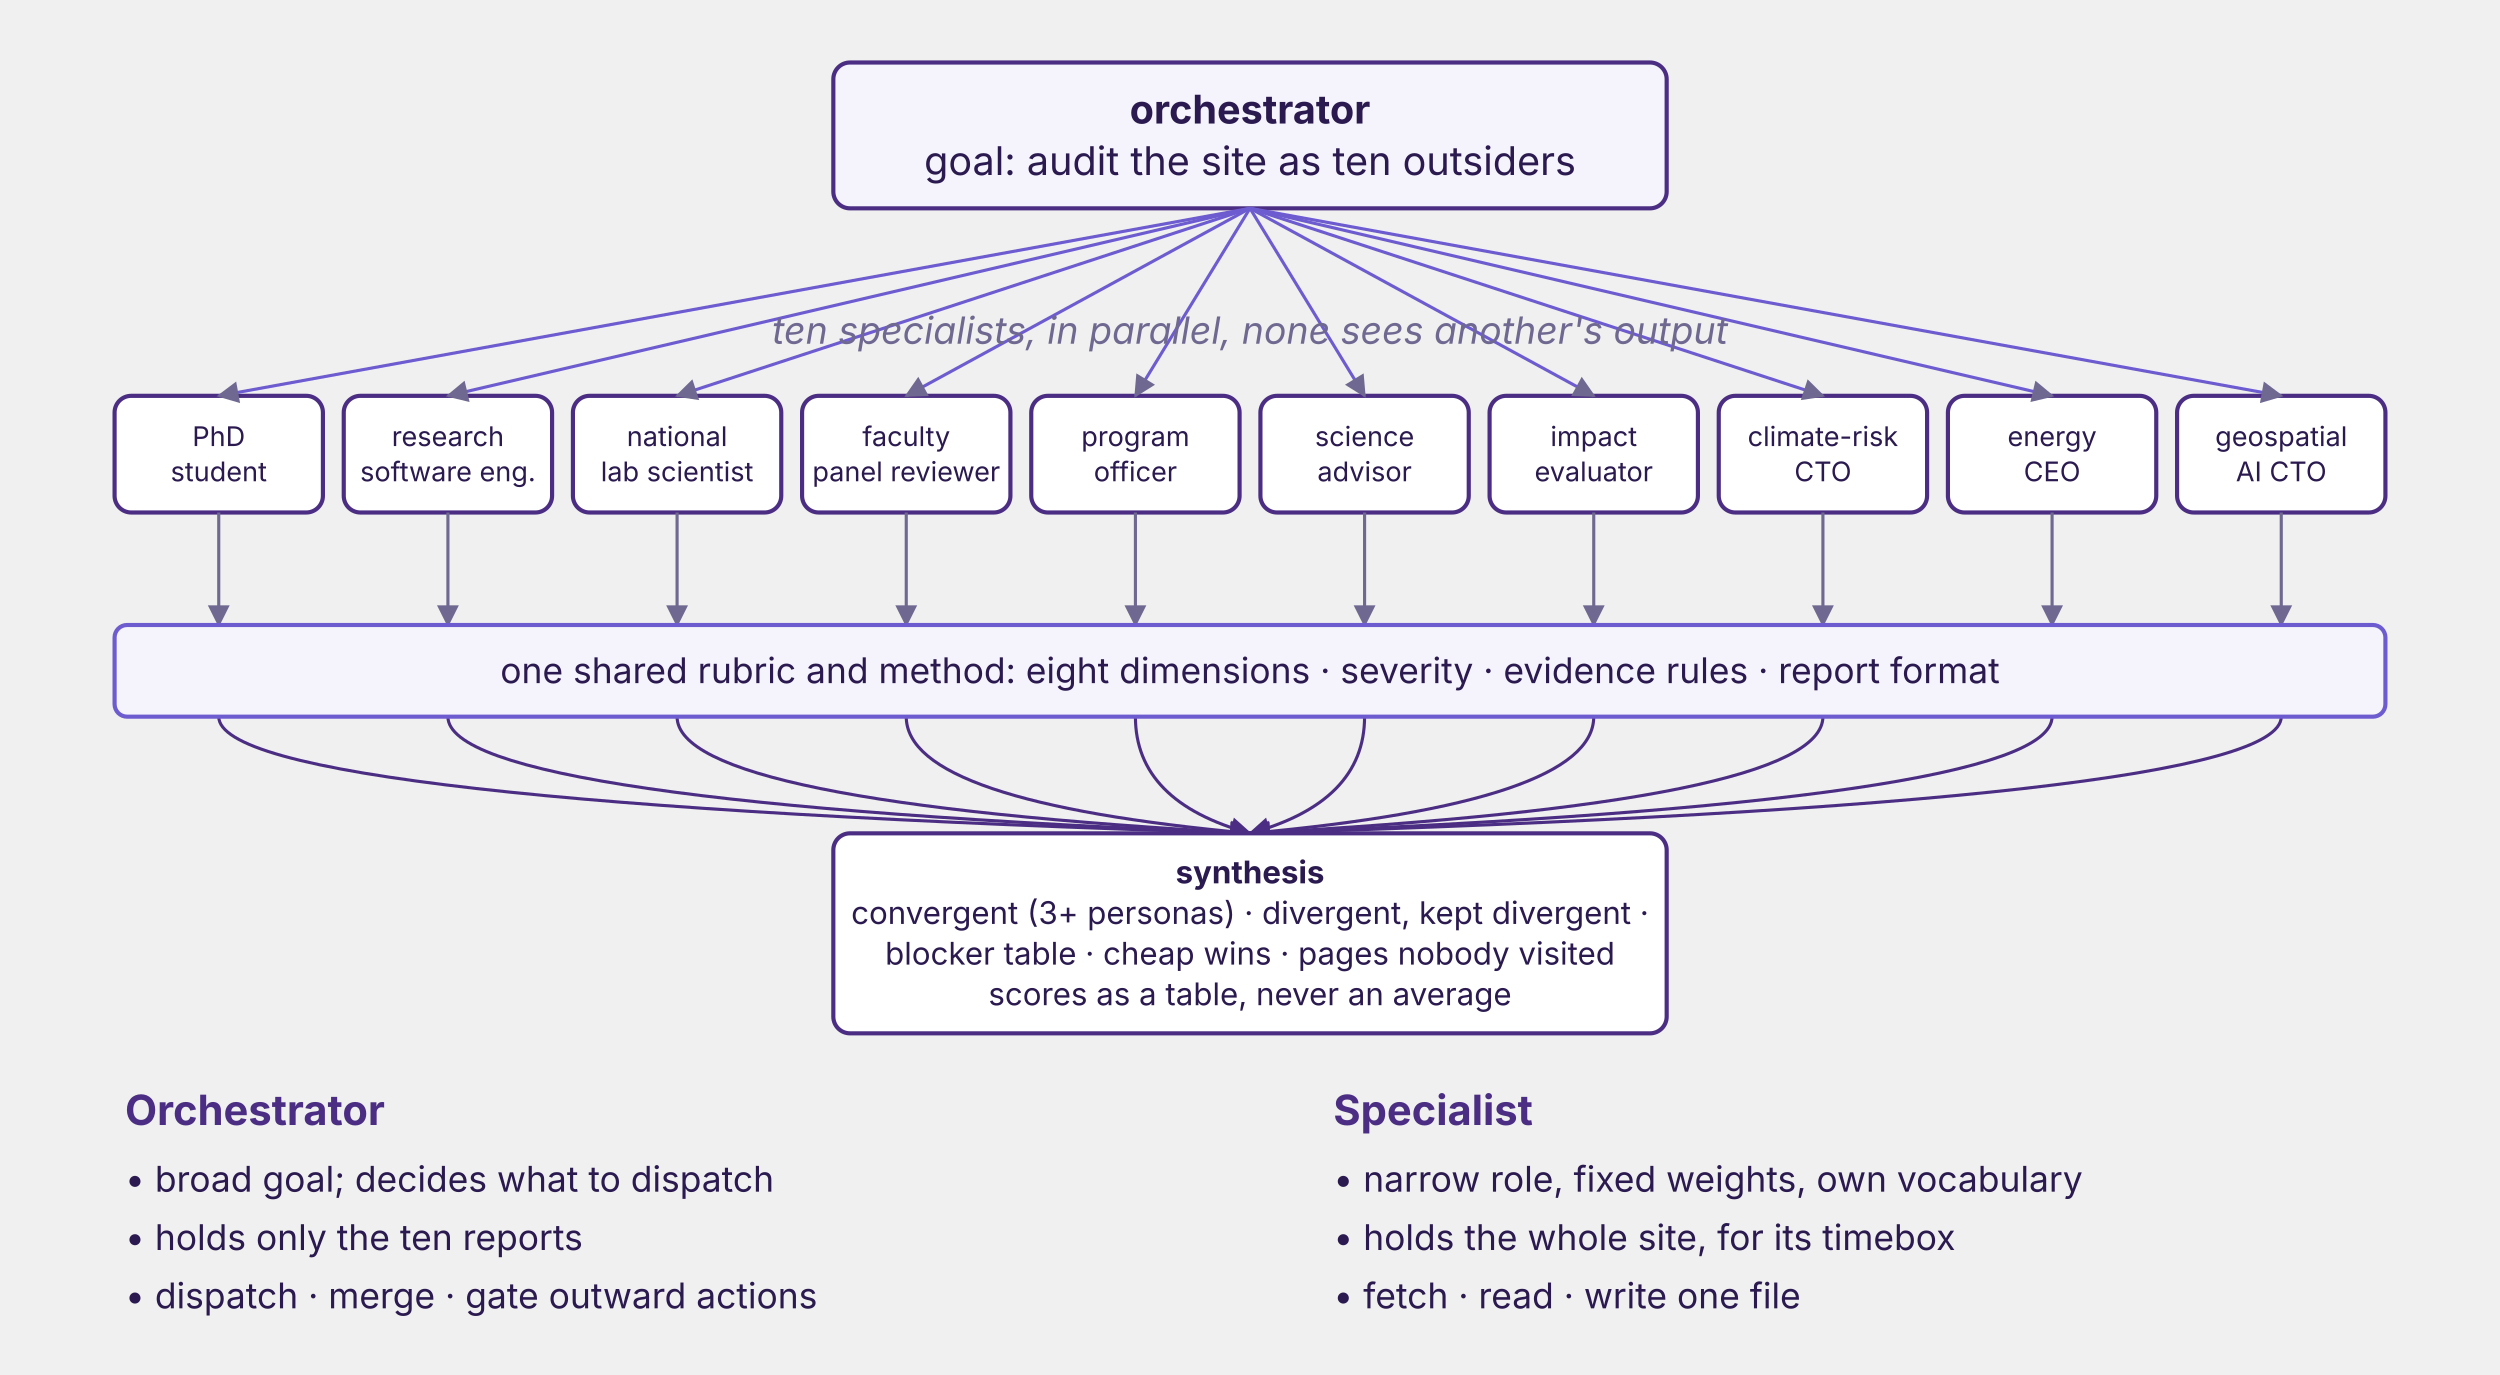
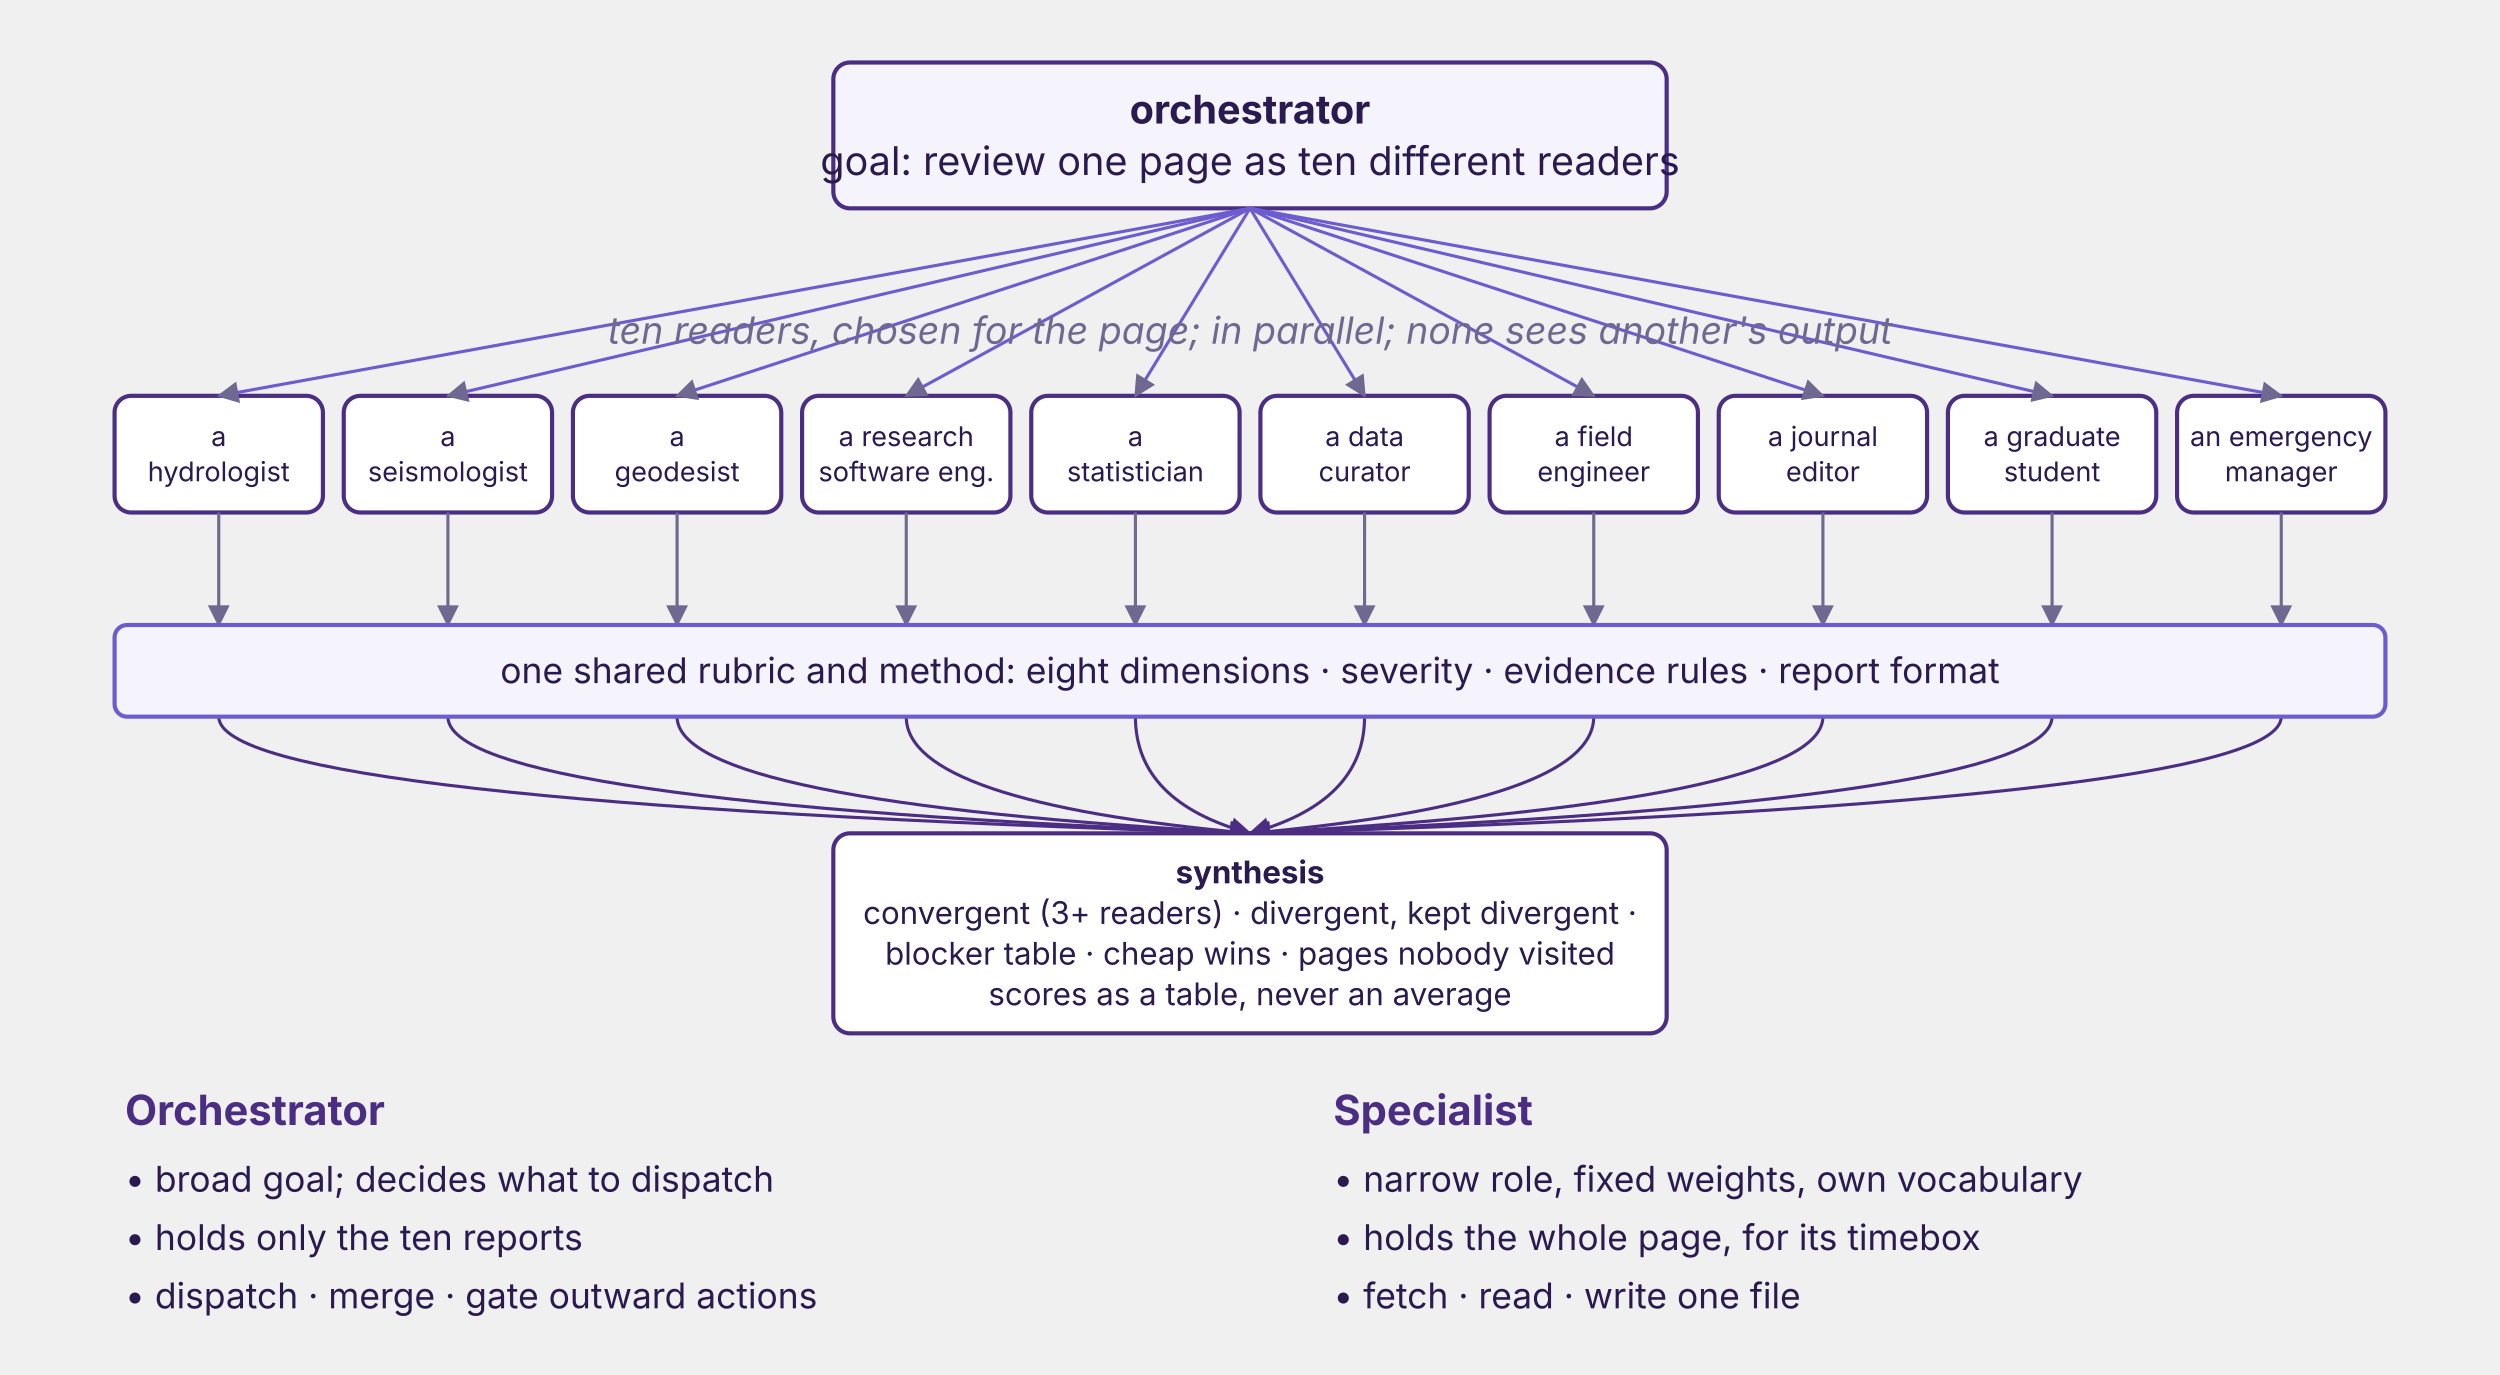
<svg xmlns="http://www.w3.org/2000/svg" viewBox="0 0 1200 660" width="1200" height="660" font-family="Inter, Helvetica, Arial, sans-serif" font-size="22">
  <defs>
    <marker id="a-purple" viewBox="0 0 10 10" refX="9" refY="5" markerWidth="7" markerHeight="7" orient="auto-start-reverse">
      <path d="M 0 0 L 10 5 L 0 10 z" fill="#4b2e83" />
    </marker>
    <marker id="a-red" viewBox="0 0 10 10" refX="9" refY="5" markerWidth="7" markerHeight="7" orient="auto-start-reverse">
      <path d="M 0 0 L 10 5 L 0 10 z" fill="#b3402a" />
    </marker>
    <marker id="a-amber" viewBox="0 0 10 10" refX="9" refY="5" markerWidth="7" markerHeight="7" orient="auto-start-reverse">
      <path d="M 0 0 L 10 5 L 0 10 z" fill="#c77d00" />
    </marker>
    <marker id="a-stone" viewBox="0 0 10 10" refX="9" refY="5" markerWidth="7" markerHeight="7" orient="auto-start-reverse">
      <path d="M 0 0 L 10 5 L 0 10 z" fill="#6f6890" />
    </marker>
  </defs>
  <rect x="400" y="30" width="400" height="70" rx="8" fill="#f5f3fb" stroke="#4b2e83" stroke-width="2" />
  <text x="600.0" y="59.3" text-anchor="middle" font-size="19" fill="#2a1a4f" font-weight="700">orchestrator</text>
-   <text x="600.0" y="84.0" text-anchor="middle" font-size="19" fill="#2a1a4f">goal: audit the site as ten outsiders</text>
+   <text x="600.0" y="84.0" text-anchor="middle" font-size="19" fill="#2a1a4f">goal: review one page as ten different readers</text>
  <rect x="55" y="190" width="100" height="56" rx="8" fill="#fff" stroke="#4b2e83" stroke-width="2" />
-   <text x="105.0" y="214.1" text-anchor="middle" font-size="13" fill="#2a1a4f">PhD</text>
-   <text x="105.0" y="231.0" text-anchor="middle" font-size="13" fill="#2a1a4f">student</text>
+   <text x="105.0" y="214.1" text-anchor="middle" font-size="13" fill="#2a1a4f">a</text>
+   <text x="105.0" y="231.0" text-anchor="middle" font-size="13" fill="#2a1a4f">hydrologist</text>
  <line x1="600" y1="100" x2="105" y2="190" stroke="#6d5bd0" stroke-width="1.5" marker-end="url(#a-stone)" />
  <line x1="105" y1="246" x2="105" y2="300" stroke="#6f6890" stroke-width="1.5" marker-end="url(#a-stone)" />
  <path d="M 105 344 Q 105 385 600 400" fill="none" stroke="#4b2e83" stroke-width="1.5" marker-end="url(#a-purple)" />
  <rect x="165" y="190" width="100" height="56" rx="8" fill="#fff" stroke="#4b2e83" stroke-width="2" />
-   <text x="215.0" y="214.1" text-anchor="middle" font-size="13" fill="#2a1a4f">research</text>
-   <text x="215.0" y="231.0" text-anchor="middle" font-size="13" fill="#2a1a4f">software eng.</text>
+   <text x="215.0" y="214.1" text-anchor="middle" font-size="13" fill="#2a1a4f">a</text>
+   <text x="215.0" y="231.0" text-anchor="middle" font-size="13" fill="#2a1a4f">seismologist</text>
  <line x1="600" y1="100" x2="215" y2="190" stroke="#6d5bd0" stroke-width="1.5" marker-end="url(#a-stone)" />
  <line x1="215" y1="246" x2="215" y2="300" stroke="#6f6890" stroke-width="1.5" marker-end="url(#a-stone)" />
  <path d="M 215 344 Q 215 385 600 400" fill="none" stroke="#4b2e83" stroke-width="1.5" marker-end="url(#a-purple)" />
  <rect x="275" y="190" width="100" height="56" rx="8" fill="#fff" stroke="#4b2e83" stroke-width="2" />
-   <text x="325.0" y="214.1" text-anchor="middle" font-size="13" fill="#2a1a4f">national</text>
-   <text x="325.0" y="231.0" text-anchor="middle" font-size="13" fill="#2a1a4f">lab scientist</text>
+   <text x="325.0" y="214.1" text-anchor="middle" font-size="13" fill="#2a1a4f">a</text>
+   <text x="325.0" y="231.0" text-anchor="middle" font-size="13" fill="#2a1a4f">geodesist</text>
  <line x1="600" y1="100" x2="325" y2="190" stroke="#6d5bd0" stroke-width="1.5" marker-end="url(#a-stone)" />
  <line x1="325" y1="246" x2="325" y2="300" stroke="#6f6890" stroke-width="1.5" marker-end="url(#a-stone)" />
  <path d="M 325 344 Q 325 385 600 400" fill="none" stroke="#4b2e83" stroke-width="1.5" marker-end="url(#a-purple)" />
  <rect x="385" y="190" width="100" height="56" rx="8" fill="#fff" stroke="#4b2e83" stroke-width="2" />
-   <text x="435.0" y="214.1" text-anchor="middle" font-size="13" fill="#2a1a4f">faculty</text>
-   <text x="435.0" y="231.0" text-anchor="middle" font-size="13" fill="#2a1a4f">panel reviewer</text>
+   <text x="435.0" y="214.1" text-anchor="middle" font-size="13" fill="#2a1a4f">a research</text>
+   <text x="435.0" y="231.0" text-anchor="middle" font-size="13" fill="#2a1a4f">software eng.</text>
  <line x1="600" y1="100" x2="435" y2="190" stroke="#6d5bd0" stroke-width="1.5" marker-end="url(#a-stone)" />
  <line x1="435" y1="246" x2="435" y2="300" stroke="#6f6890" stroke-width="1.5" marker-end="url(#a-stone)" />
  <path d="M 435 344 Q 435 385 600 400" fill="none" stroke="#4b2e83" stroke-width="1.5" marker-end="url(#a-purple)" />
  <rect x="495" y="190" width="100" height="56" rx="8" fill="#fff" stroke="#4b2e83" stroke-width="2" />
-   <text x="545.0" y="214.1" text-anchor="middle" font-size="13" fill="#2a1a4f">program</text>
-   <text x="545.0" y="231.0" text-anchor="middle" font-size="13" fill="#2a1a4f">officer</text>
+   <text x="545.0" y="214.1" text-anchor="middle" font-size="13" fill="#2a1a4f">a</text>
+   <text x="545.0" y="231.0" text-anchor="middle" font-size="13" fill="#2a1a4f">statistician</text>
  <line x1="600" y1="100" x2="545" y2="190" stroke="#6d5bd0" stroke-width="1.5" marker-end="url(#a-stone)" />
  <line x1="545" y1="246" x2="545" y2="300" stroke="#6f6890" stroke-width="1.5" marker-end="url(#a-stone)" />
  <path d="M 545 344 Q 545 385 600 400" fill="none" stroke="#4b2e83" stroke-width="1.5" marker-end="url(#a-purple)" />
  <rect x="605" y="190" width="100" height="56" rx="8" fill="#fff" stroke="#4b2e83" stroke-width="2" />
-   <text x="655.0" y="214.1" text-anchor="middle" font-size="13" fill="#2a1a4f">science</text>
-   <text x="655.0" y="231.0" text-anchor="middle" font-size="13" fill="#2a1a4f">advisor</text>
+   <text x="655.0" y="214.1" text-anchor="middle" font-size="13" fill="#2a1a4f">a data</text>
+   <text x="655.0" y="231.0" text-anchor="middle" font-size="13" fill="#2a1a4f">curator</text>
  <line x1="600" y1="100" x2="655" y2="190" stroke="#6d5bd0" stroke-width="1.5" marker-end="url(#a-stone)" />
  <line x1="655" y1="246" x2="655" y2="300" stroke="#6f6890" stroke-width="1.5" marker-end="url(#a-stone)" />
  <path d="M 655 344 Q 655 385 600 400" fill="none" stroke="#4b2e83" stroke-width="1.5" marker-end="url(#a-purple)" />
  <rect x="715" y="190" width="100" height="56" rx="8" fill="#fff" stroke="#4b2e83" stroke-width="2" />
-   <text x="765.0" y="214.1" text-anchor="middle" font-size="13" fill="#2a1a4f">impact</text>
-   <text x="765.0" y="231.0" text-anchor="middle" font-size="13" fill="#2a1a4f">evaluator</text>
+   <text x="765.0" y="214.1" text-anchor="middle" font-size="13" fill="#2a1a4f">a field</text>
+   <text x="765.0" y="231.0" text-anchor="middle" font-size="13" fill="#2a1a4f">engineer</text>
  <line x1="600" y1="100" x2="765" y2="190" stroke="#6d5bd0" stroke-width="1.5" marker-end="url(#a-stone)" />
  <line x1="765" y1="246" x2="765" y2="300" stroke="#6f6890" stroke-width="1.5" marker-end="url(#a-stone)" />
  <path d="M 765 344 Q 765 385 600 400" fill="none" stroke="#4b2e83" stroke-width="1.5" marker-end="url(#a-purple)" />
  <rect x="825" y="190" width="100" height="56" rx="8" fill="#fff" stroke="#4b2e83" stroke-width="2" />
-   <text x="875.0" y="214.1" text-anchor="middle" font-size="13" fill="#2a1a4f">climate-risk</text>
-   <text x="875.0" y="231.0" text-anchor="middle" font-size="13" fill="#2a1a4f">CTO</text>
+   <text x="875.0" y="214.1" text-anchor="middle" font-size="13" fill="#2a1a4f">a journal</text>
+   <text x="875.0" y="231.0" text-anchor="middle" font-size="13" fill="#2a1a4f">editor</text>
  <line x1="600" y1="100" x2="875" y2="190" stroke="#6d5bd0" stroke-width="1.5" marker-end="url(#a-stone)" />
  <line x1="875" y1="246" x2="875" y2="300" stroke="#6f6890" stroke-width="1.5" marker-end="url(#a-stone)" />
  <path d="M 875 344 Q 875 385 600 400" fill="none" stroke="#4b2e83" stroke-width="1.5" marker-end="url(#a-purple)" />
  <rect x="935" y="190" width="100" height="56" rx="8" fill="#fff" stroke="#4b2e83" stroke-width="2" />
-   <text x="985.0" y="214.1" text-anchor="middle" font-size="13" fill="#2a1a4f">energy</text>
-   <text x="985.0" y="231.0" text-anchor="middle" font-size="13" fill="#2a1a4f">CEO</text>
+   <text x="985.0" y="214.1" text-anchor="middle" font-size="13" fill="#2a1a4f">a graduate</text>
+   <text x="985.0" y="231.0" text-anchor="middle" font-size="13" fill="#2a1a4f">student</text>
  <line x1="600" y1="100" x2="985" y2="190" stroke="#6d5bd0" stroke-width="1.5" marker-end="url(#a-stone)" />
  <line x1="985" y1="246" x2="985" y2="300" stroke="#6f6890" stroke-width="1.5" marker-end="url(#a-stone)" />
  <path d="M 985 344 Q 985 385 600 400" fill="none" stroke="#4b2e83" stroke-width="1.5" marker-end="url(#a-purple)" />
  <rect x="1045" y="190" width="100" height="56" rx="8" fill="#fff" stroke="#4b2e83" stroke-width="2" />
-   <text x="1095.0" y="214.1" text-anchor="middle" font-size="13" fill="#2a1a4f">geospatial</text>
-   <text x="1095.0" y="231.0" text-anchor="middle" font-size="13" fill="#2a1a4f">AI CTO</text>
+   <text x="1095.0" y="214.1" text-anchor="middle" font-size="13" fill="#2a1a4f">an emergency</text>
+   <text x="1095.0" y="231.0" text-anchor="middle" font-size="13" fill="#2a1a4f">manager</text>
  <line x1="600" y1="100" x2="1095" y2="190" stroke="#6d5bd0" stroke-width="1.5" marker-end="url(#a-stone)" />
  <line x1="1095" y1="246" x2="1095" y2="300" stroke="#6f6890" stroke-width="1.5" marker-end="url(#a-stone)" />
  <path d="M 1095 344 Q 1095 385 600 400" fill="none" stroke="#4b2e83" stroke-width="1.5" marker-end="url(#a-purple)" />
-   <text x="600" y="165" text-anchor="middle" font-size="18" fill="#6f6890" font-style="italic">ten specialists, in parallel, none sees another's output</text>
+   <text x="600" y="165" text-anchor="middle" font-size="18" fill="#6f6890" font-style="italic">ten readers, chosen for the page; in parallel; none sees another's output</text>
  <rect x="55" y="300" width="1090" height="44" rx="6" fill="#f5f3fb" stroke="#6d5bd0" stroke-width="2" />
  <text x="600.0" y="327.9" text-anchor="middle" font-size="17" fill="#2a1a4f">one shared rubric and method: eight dimensions · severity · evidence rules · report format</text>
  <rect x="400" y="400" width="400" height="96" rx="8" fill="#fff" stroke="#4b2e83" stroke-width="2" />
  <text x="600.0" y="424.0" text-anchor="middle" font-size="15" fill="#2a1a4f" font-weight="700">synthesis</text>
-   <text x="600.0" y="443.5" text-anchor="middle" font-size="15" fill="#2a1a4f">convergent (3+ personas) · divergent, kept divergent ·</text>
+   <text x="600.0" y="443.5" text-anchor="middle" font-size="15" fill="#2a1a4f">convergent (3+ readers) · divergent, kept divergent ·</text>
  <text x="600.0" y="463.0" text-anchor="middle" font-size="15" fill="#2a1a4f">blocker table · cheap wins · pages nobody visited</text>
  <text x="600.0" y="482.5" text-anchor="middle" font-size="15" fill="#2a1a4f">scores as a table, never an average</text>
  <text x="60" y="540" text-anchor="start" font-size="20" fill="#4b2e83" font-weight="700">Orchestrator</text>
  <text x="640" y="540" text-anchor="start" font-size="20" fill="#4b2e83" font-weight="700">Specialist</text>
  <text x="60" y="572" text-anchor="start" font-size="17" fill="#2a1a4f">• broad goal; decides what to dispatch</text>
  <text x="640" y="572" text-anchor="start" font-size="17" fill="#2a1a4f">• narrow role, fixed weights, own vocabulary</text>
  <text x="60" y="600" text-anchor="start" font-size="17" fill="#2a1a4f">• holds only the ten reports</text>
-   <text x="640" y="600" text-anchor="start" font-size="17" fill="#2a1a4f">• holds the whole site, for its timebox</text>
+   <text x="640" y="600" text-anchor="start" font-size="17" fill="#2a1a4f">• holds the whole page, for its timebox</text>
  <text x="60" y="628" text-anchor="start" font-size="17" fill="#2a1a4f">• dispatch · merge · gate outward actions</text>
  <text x="640" y="628" text-anchor="start" font-size="17" fill="#2a1a4f">• fetch · read · write one file</text>
</svg>
